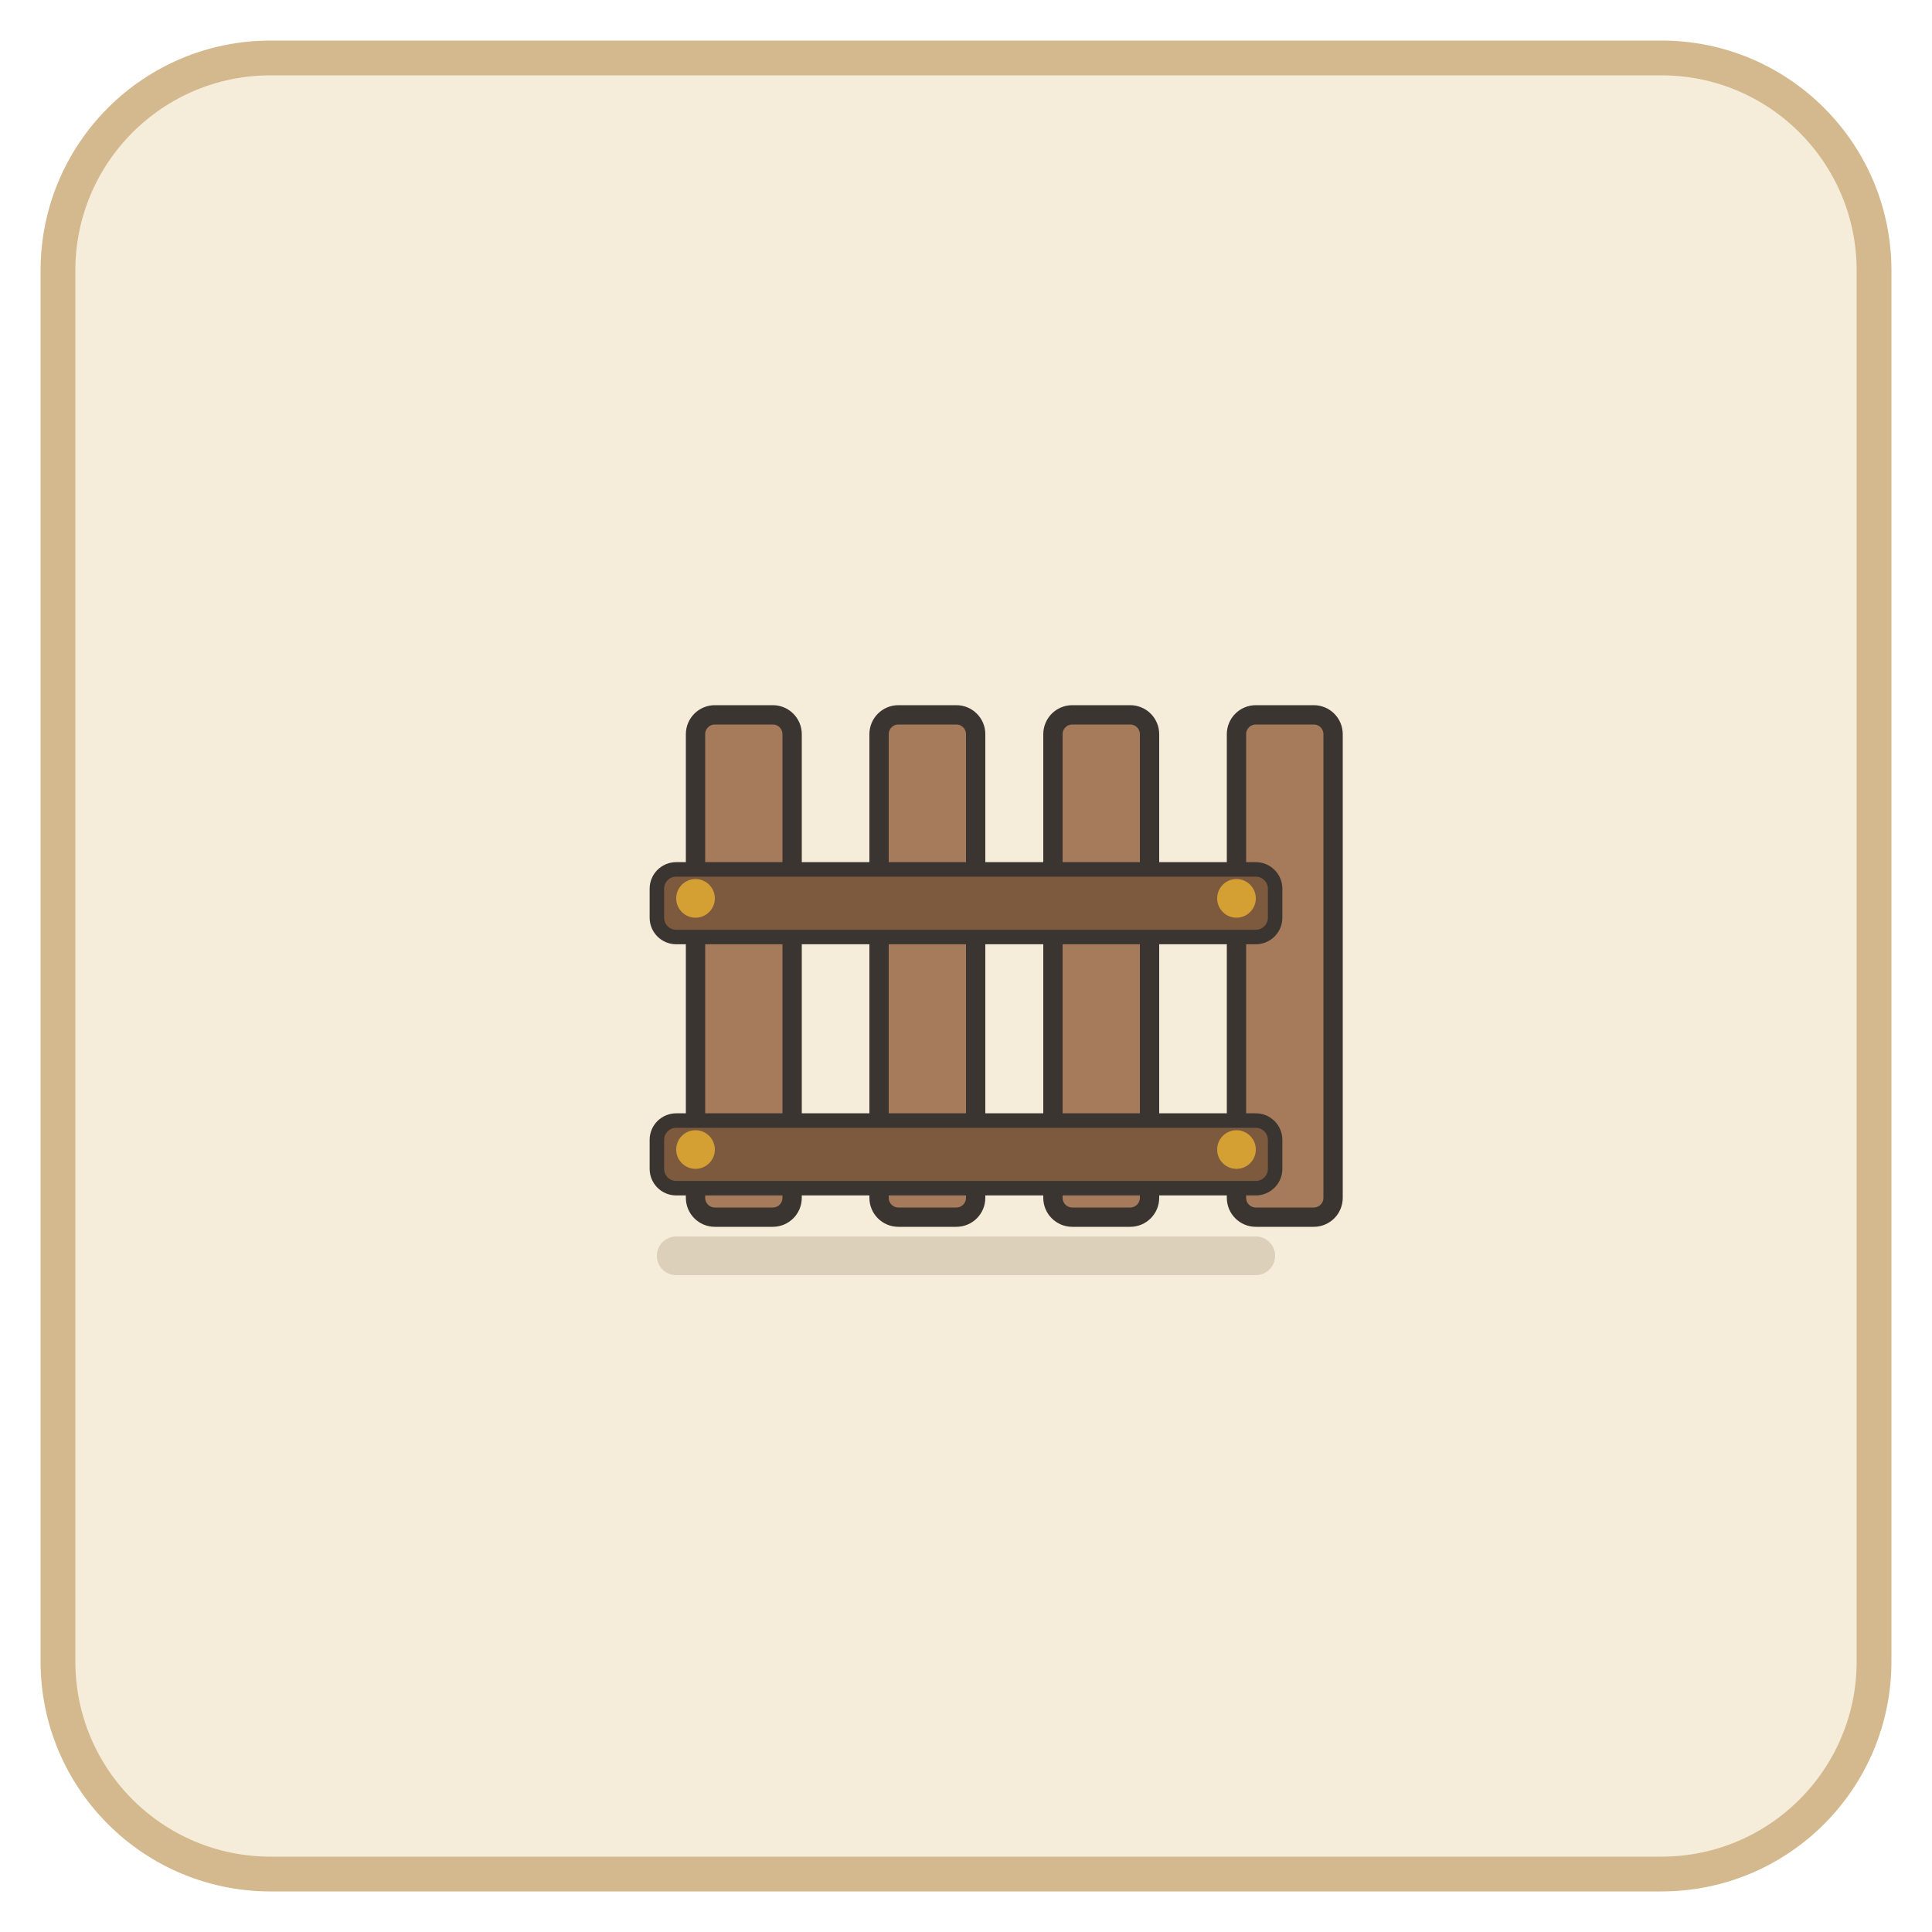
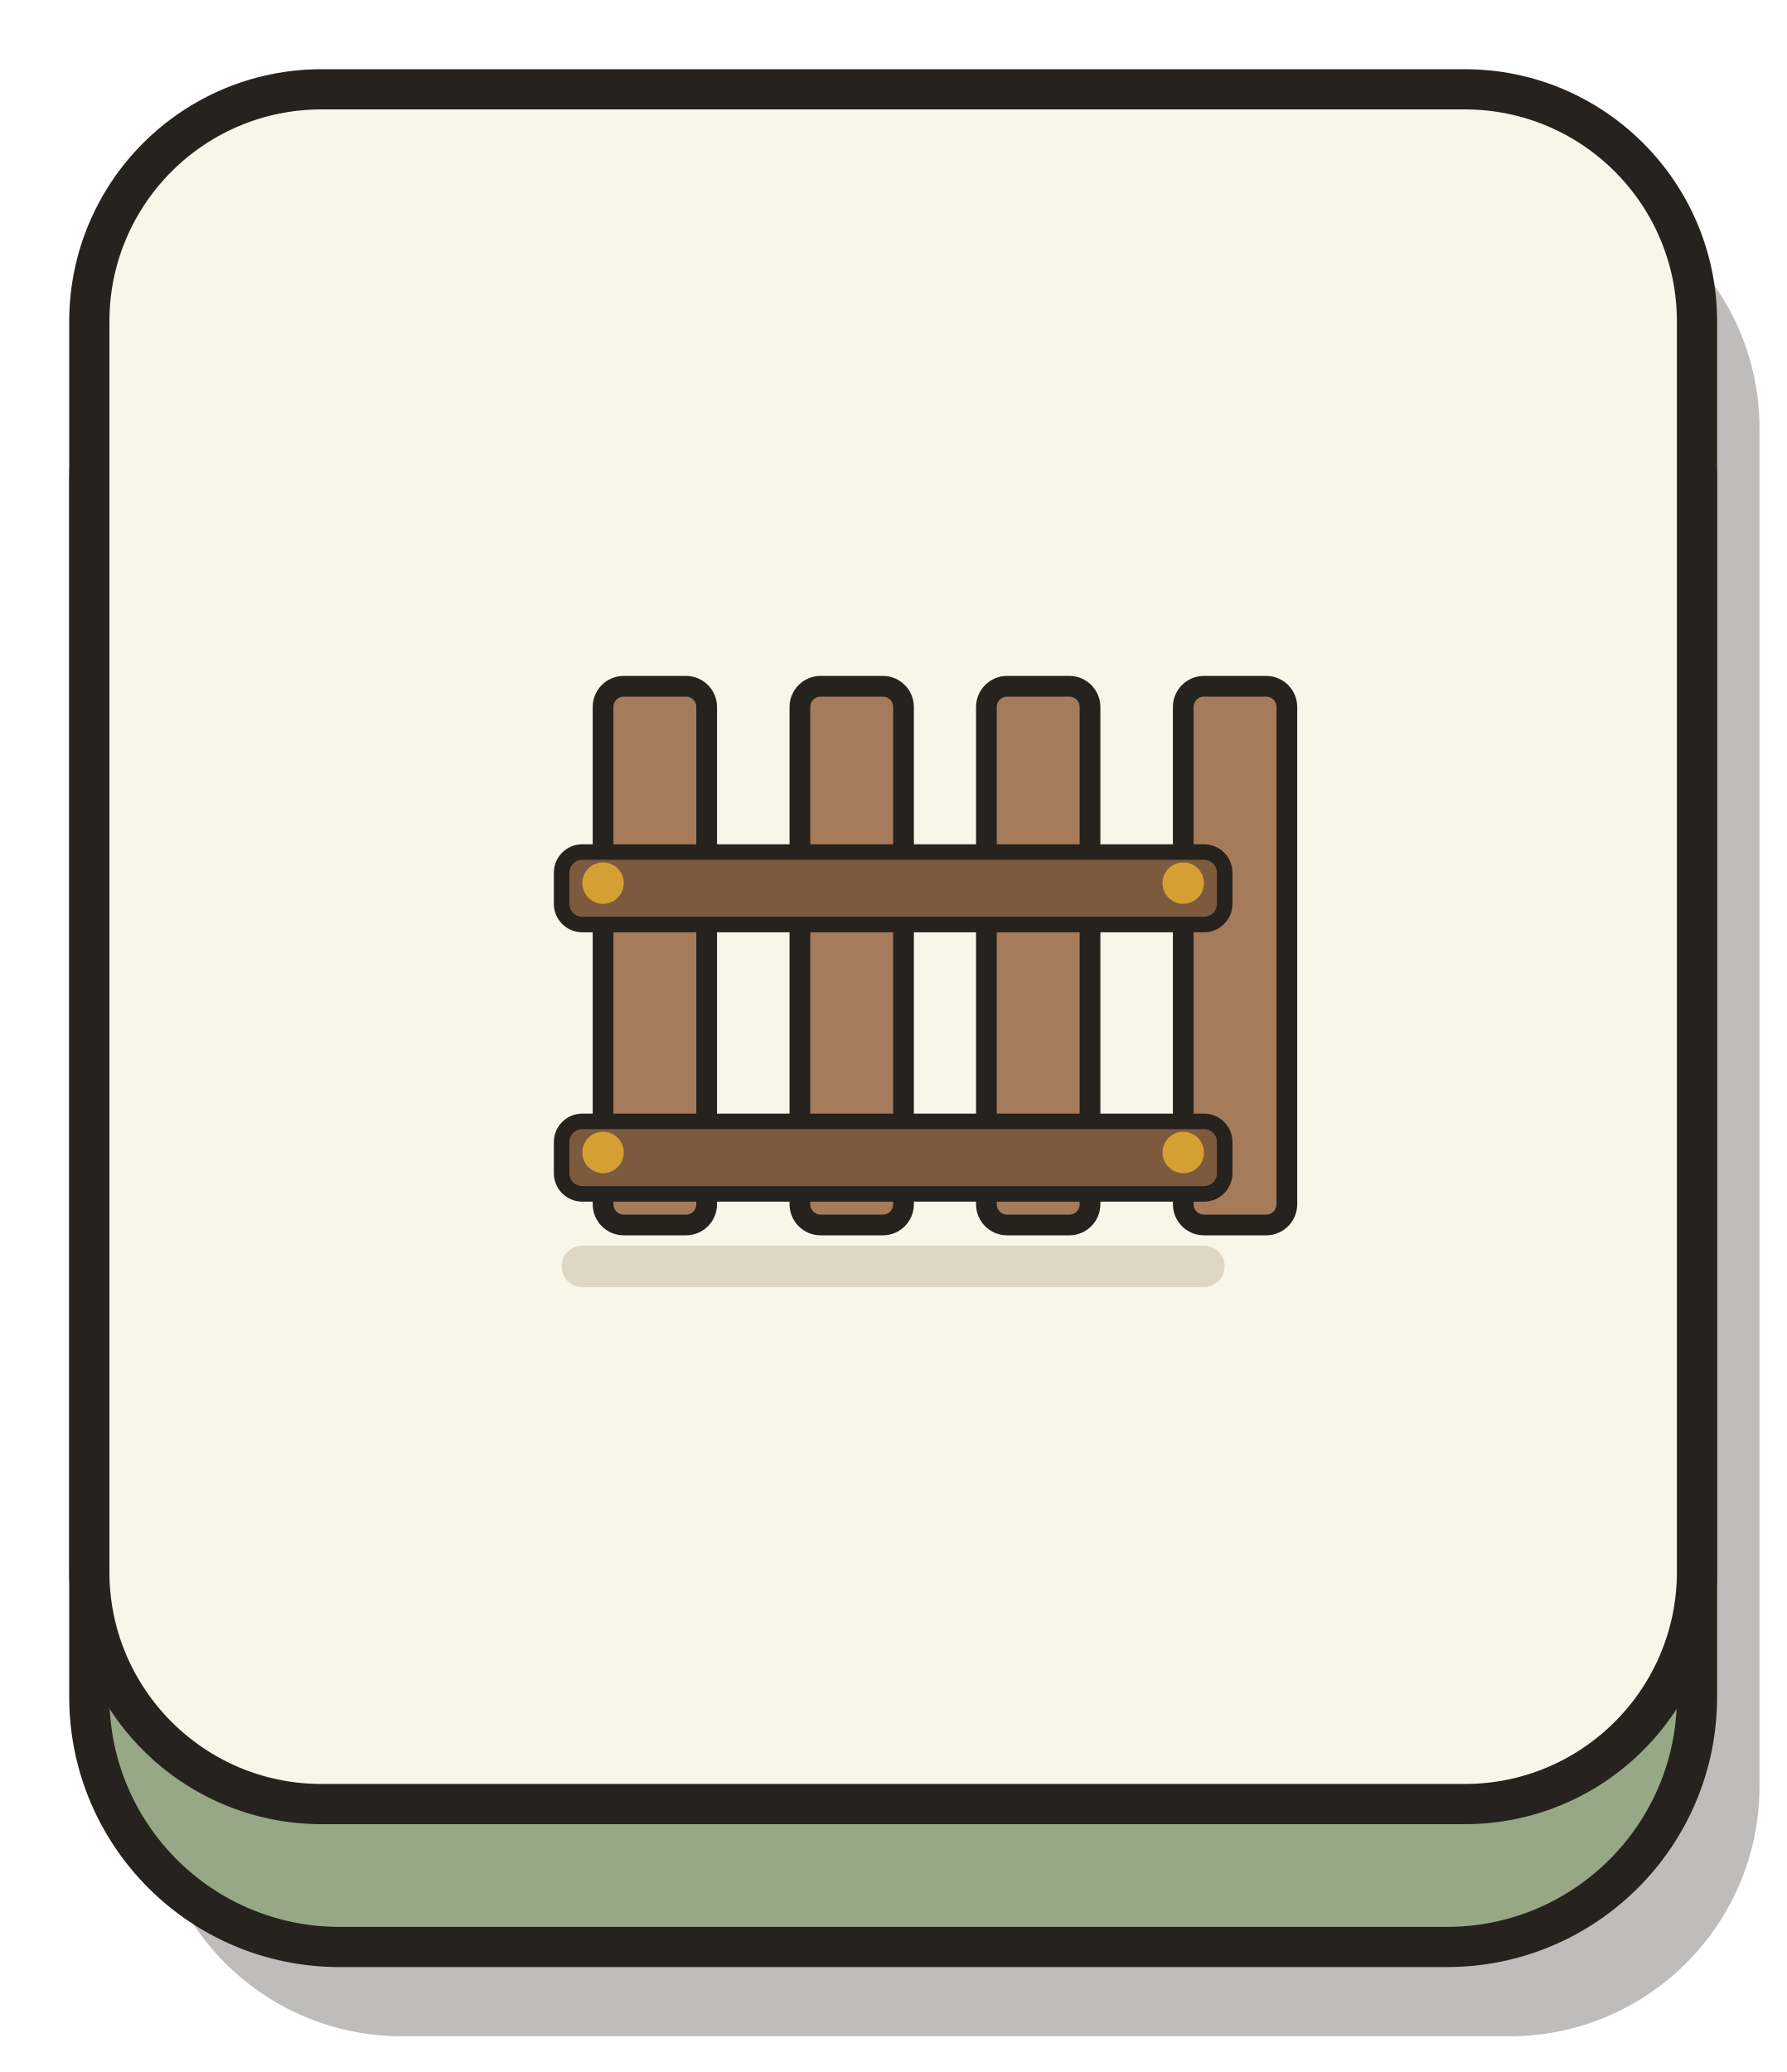
- <svg xmlns="http://www.w3.org/2000/svg" viewBox="0 0 200 200" width="200" height="200">
-   <rect x="6" y="6" width="188" height="188" rx="22" ry="22" fill="#F5EDD9" stroke="#D4B88E" stroke-width="3.6" />
-   <g transform="translate(0, 0)">
-     <rect x="72" y="74" width="10" height="52" rx="2" ry="2" fill="#A67B5B" stroke="#3A3530" stroke-width="2" />
-     <rect x="91" y="74" width="10" height="52" rx="2" ry="2" fill="#A67B5B" stroke="#3A3530" stroke-width="2" />
-     <rect x="109" y="74" width="10" height="52" rx="2" ry="2" fill="#A67B5B" stroke="#3A3530" stroke-width="2" />
-     <rect x="128" y="74" width="10" height="52" rx="2" ry="2" fill="#A67B5B" stroke="#3A3530" stroke-width="2" />
-     <rect x="68" y="90" width="64" height="7" rx="2" ry="2" fill="#7D5A3E" stroke="#3A3530" stroke-width="1.5" />
-     <rect x="68" y="116" width="64" height="7" rx="2" ry="2" fill="#7D5A3E" stroke="#3A3530" stroke-width="1.5" />
+ <svg xmlns="http://www.w3.org/2000/svg" viewBox="0 0 200 232" width="200" height="232">
+   <rect x="17" y="20" width="180" height="208" rx="28" ry="28" fill="#26221E" opacity="0.30" />
+   <rect x="10" y="26" width="180" height="192" rx="28" ry="28" fill="#97A886" stroke="#26221E" stroke-width="4.5" />
+   <rect x="10" y="10" width="180" height="192" rx="26" ry="26" fill="#F8F6E8" stroke="#26221E" stroke-width="4.5" />
+   <g transform="translate(100, 107) scale(1.16) translate(-100, -100)">
+     <rect x="72" y="74" width="10" height="52" rx="2" ry="2" fill="#A67B5B" stroke="#26221E" stroke-width="2" />
+     <rect x="91" y="74" width="10" height="52" rx="2" ry="2" fill="#A67B5B" stroke="#26221E" stroke-width="2" />
+     <rect x="109" y="74" width="10" height="52" rx="2" ry="2" fill="#A67B5B" stroke="#26221E" stroke-width="2" />
+     <rect x="128" y="74" width="10" height="52" rx="2" ry="2" fill="#A67B5B" stroke="#26221E" stroke-width="2" />
+     <rect x="68" y="90" width="64" height="7" rx="2" ry="2" fill="#7D5A3E" stroke="#26221E" stroke-width="1.5" />
+     <rect x="68" y="116" width="64" height="7" rx="2" ry="2" fill="#7D5A3E" stroke="#26221E" stroke-width="1.5" />
    <circle cx="72" cy="93" r="2" fill="#D4A033" />
    <circle cx="72" cy="119" r="2" fill="#D4A033" />
    <circle cx="128" cy="93" r="2" fill="#D4A033" />
    <circle cx="128" cy="119" r="2" fill="#D4A033" />
    <rect x="68" y="128" width="64" height="4" rx="2" fill="#7D5A3E" opacity="0.2" />
  </g>
</svg>
